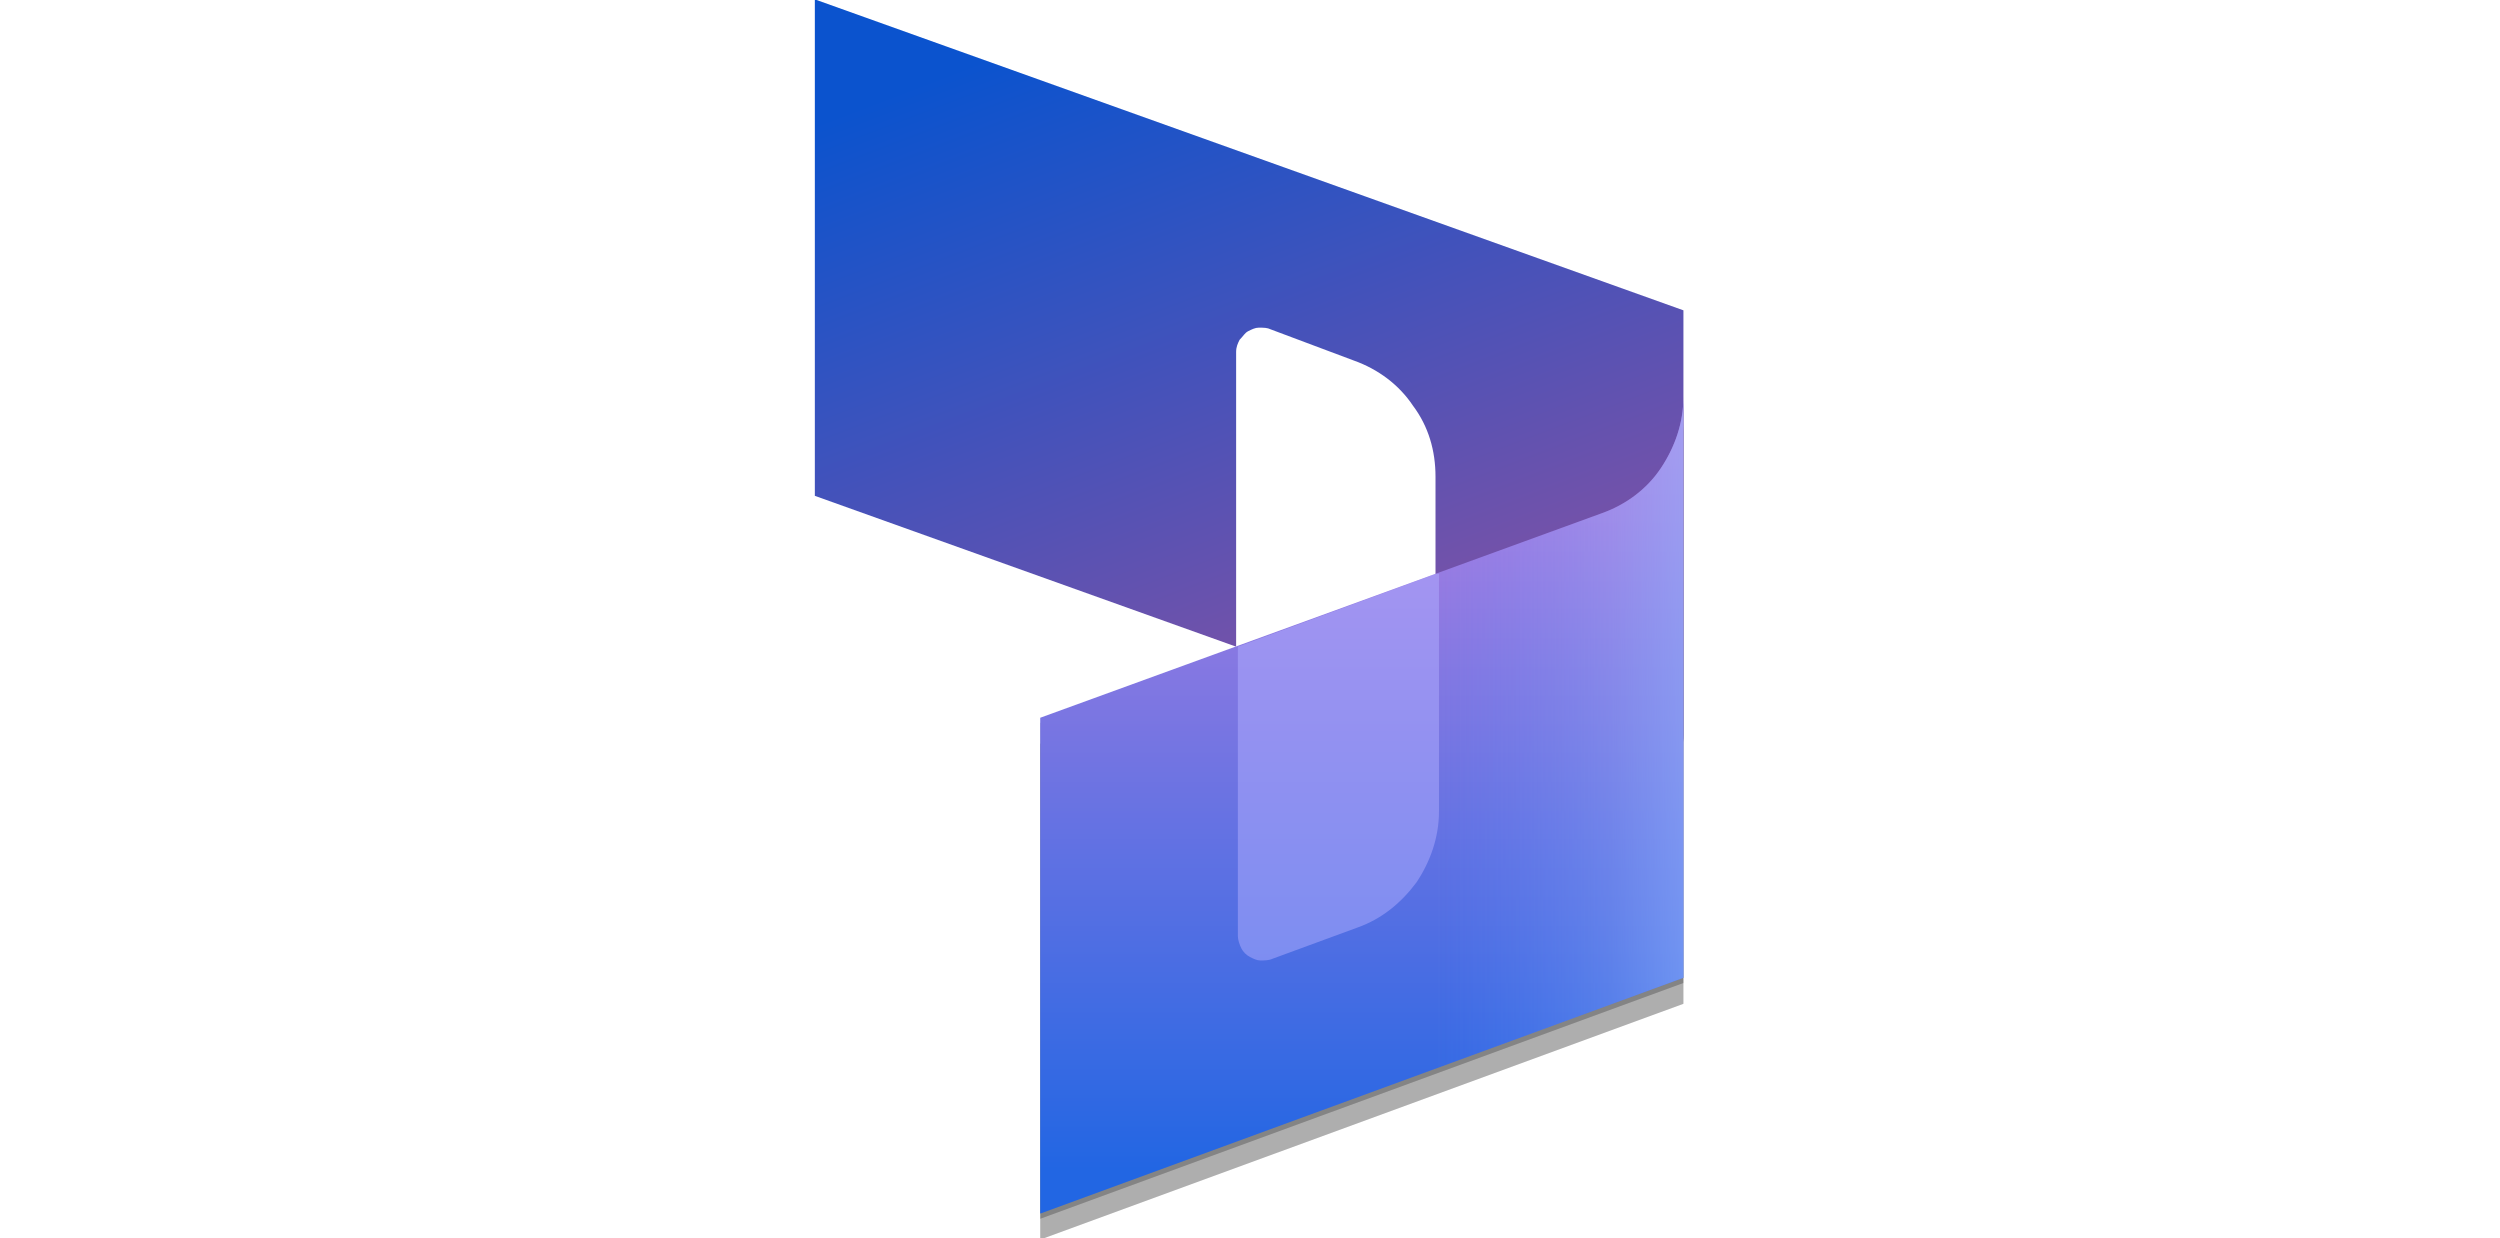
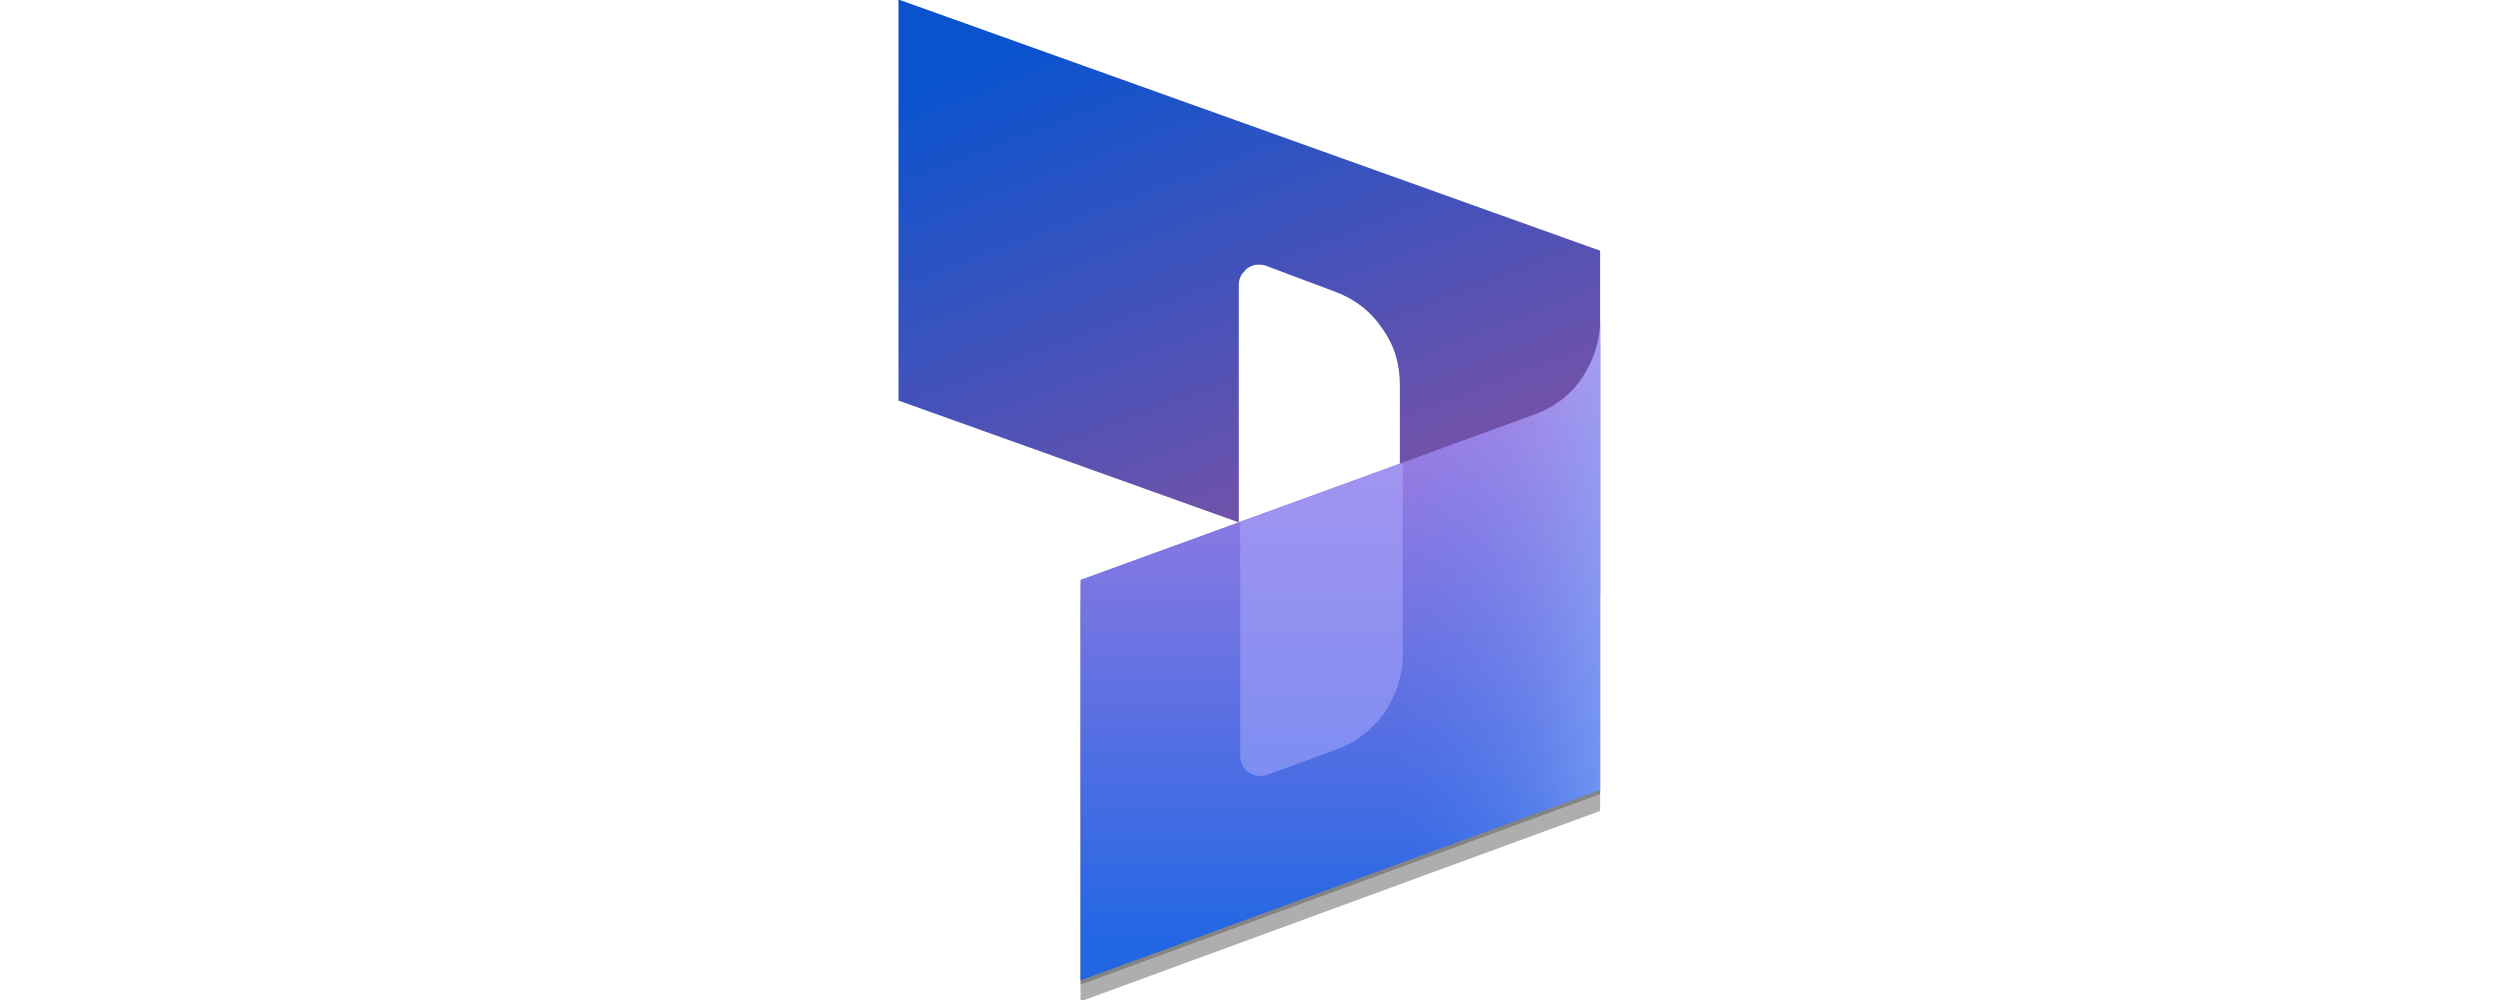
- <svg xmlns="http://www.w3.org/2000/svg" version="1.1" id="Layer_1" x="0px" y="0px" viewBox="0 0 144.2 71.4" style="enable-background:new 0 0 144.2 71.4;" xml:space="preserve">
+ <svg xmlns="http://www.w3.org/2000/svg" version="1.1" id="Layer_1" width="175" height="70" x="0px" y="0px" viewBox="0 0 144.2 71.4" style="enable-background:new 0 0 144.2 71.4;" xml:space="preserve">
  <style type="text/css">
	.st0{fill:url(#SVGID_1_);}
	.st1{fill-opacity:0.24;}
	.st2{fill-opacity:0.32;}
	.st3{fill:url(#SVGID_2_);}
	.st4{opacity:0.5;fill:url(#SVGID_3_);enable-background:new    ;}
	.st5{opacity:0.5;fill:#B0ADFF;enable-background:new    ;}
</style>
  <g>
    <g>
      <linearGradient id="SVGID_1_" gradientUnits="userSpaceOnUse" x1="-836.463" y1="631.137" x2="-823.171" y2="596.365" gradientTransform="matrix(1 0 0 -1 900 632)">
        <stop offset="0" style="stop-color:#0B53CE" />
        <stop offset="1" style="stop-color:#7252AA" />
      </linearGradient>
      <path class="st0" d="M47.1,0l50,17.9v24.5c0,0.5-0.1,0.9-0.3,1.3c-0.2,0.4-0.5,0.8-0.9,1c-0.4,0.3-0.8,0.4-1.3,0.5    c-0.5,0.1-0.9,0-1.3-0.1l-10.5-3.7V27.5c0-1.5-0.4-2.9-1.3-4.1c-0.8-1.2-2-2.1-3.4-2.6L73.3,19c-0.2-0.1-0.4-0.1-0.7-0.1    c-0.2,0-0.4,0.1-0.6,0.2c-0.2,0.1-0.3,0.3-0.5,0.5c-0.1,0.2-0.2,0.4-0.2,0.7v17l-24.3-8.7V0z" />
      <path class="st1" d="M97.1,23.2c0,1.5-0.4,2.9-1.3,4.1c-0.8,1.2-2,2.1-3.4,2.6L60,41.7v28.6l37.1-13.6V23.2z" />
      <path class="st2" d="M97.1,24.3c0,1.5-0.5,2.9-1.3,4.1c-0.8,1.2-2,2.1-3.4,2.6L60,42.9v28.6l37.1-13.6V24.3z" />
      <linearGradient id="SVGID_2_" gradientUnits="userSpaceOnUse" x1="-821.485" y1="564.519" x2="-821.485" y2="605.972" gradientTransform="matrix(1 0 0 -1 900 632)">
        <stop offset="0" style="stop-color:#2266E3" />
        <stop offset="1" style="stop-color:#AE7FE2" />
      </linearGradient>
      <path class="st3" d="M97.1,22.9c0,1.5-0.5,2.9-1.3,4.1c-0.8,1.2-2,2.1-3.4,2.6L60,41.4V70l37.1-13.6V22.9z" />
      <linearGradient id="SVGID_3_" gradientUnits="userSpaceOnUse" x1="-802.925" y1="585.569" x2="-817.147" y2="585.569" gradientTransform="matrix(1 0 0 -1 900 632)">
        <stop offset="0" style="stop-color:#94B9FF" />
        <stop offset="0.29" style="stop-color:#94B9FF;stop-opacity:0.52" />
        <stop offset="1" style="stop-color:#538FFF;stop-opacity:0" />
      </linearGradient>
      <path class="st4" d="M97.1,22.9c0,1.5-0.5,2.9-1.3,4.1c-0.8,1.2-2,2.1-3.4,2.6L60,41.4V70l37.1-13.6V22.9z" />
      <path class="st5" d="M82.8,33.1l-11.4,4.2V54c0,0.2,0.1,0.5,0.2,0.7c0.1,0.2,0.3,0.4,0.5,0.5c0.2,0.1,0.4,0.2,0.6,0.2    c0.2,0,0.5,0,0.7-0.1l4.9-1.8c1.4-0.5,2.5-1.4,3.4-2.6c0.8-1.2,1.3-2.6,1.3-4.1V33.1z" />
    </g>
  </g>
</svg>
